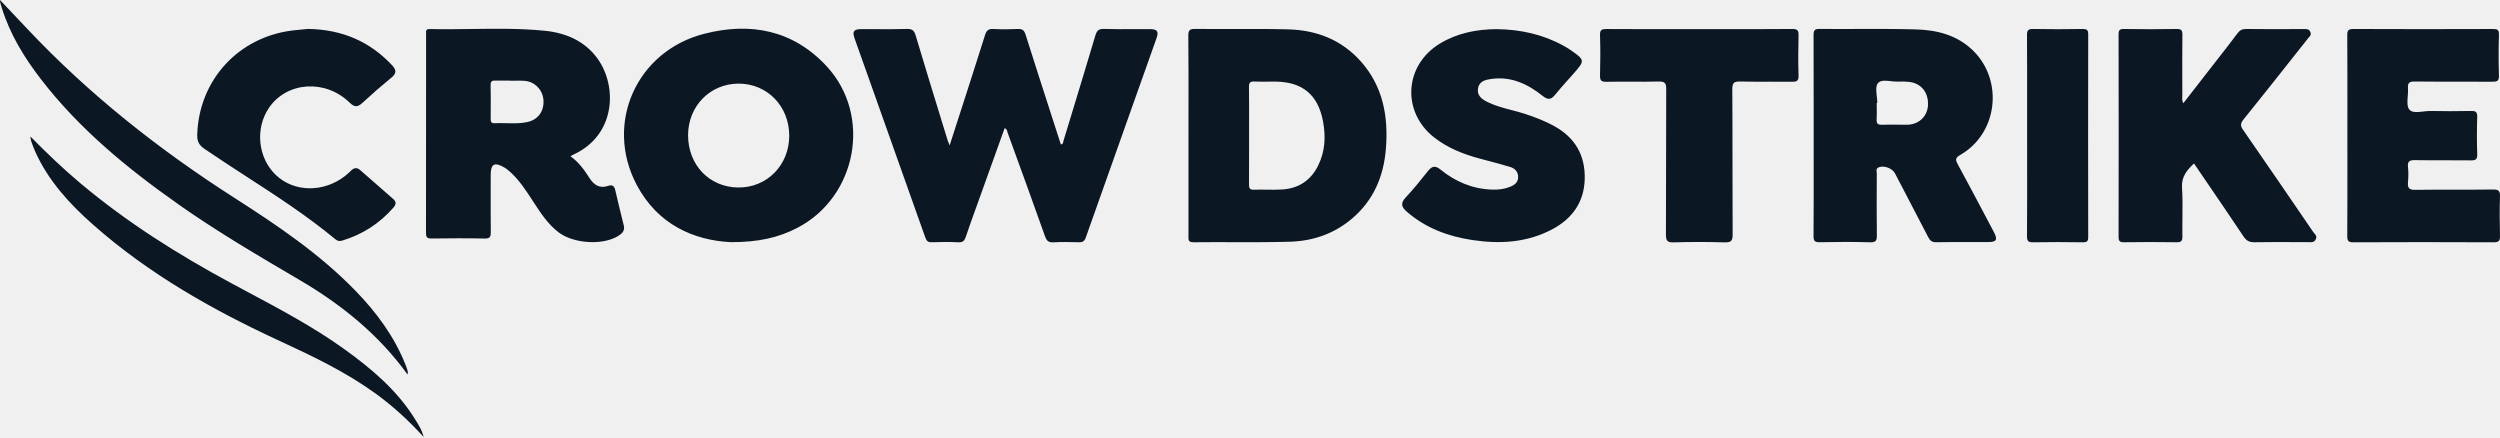
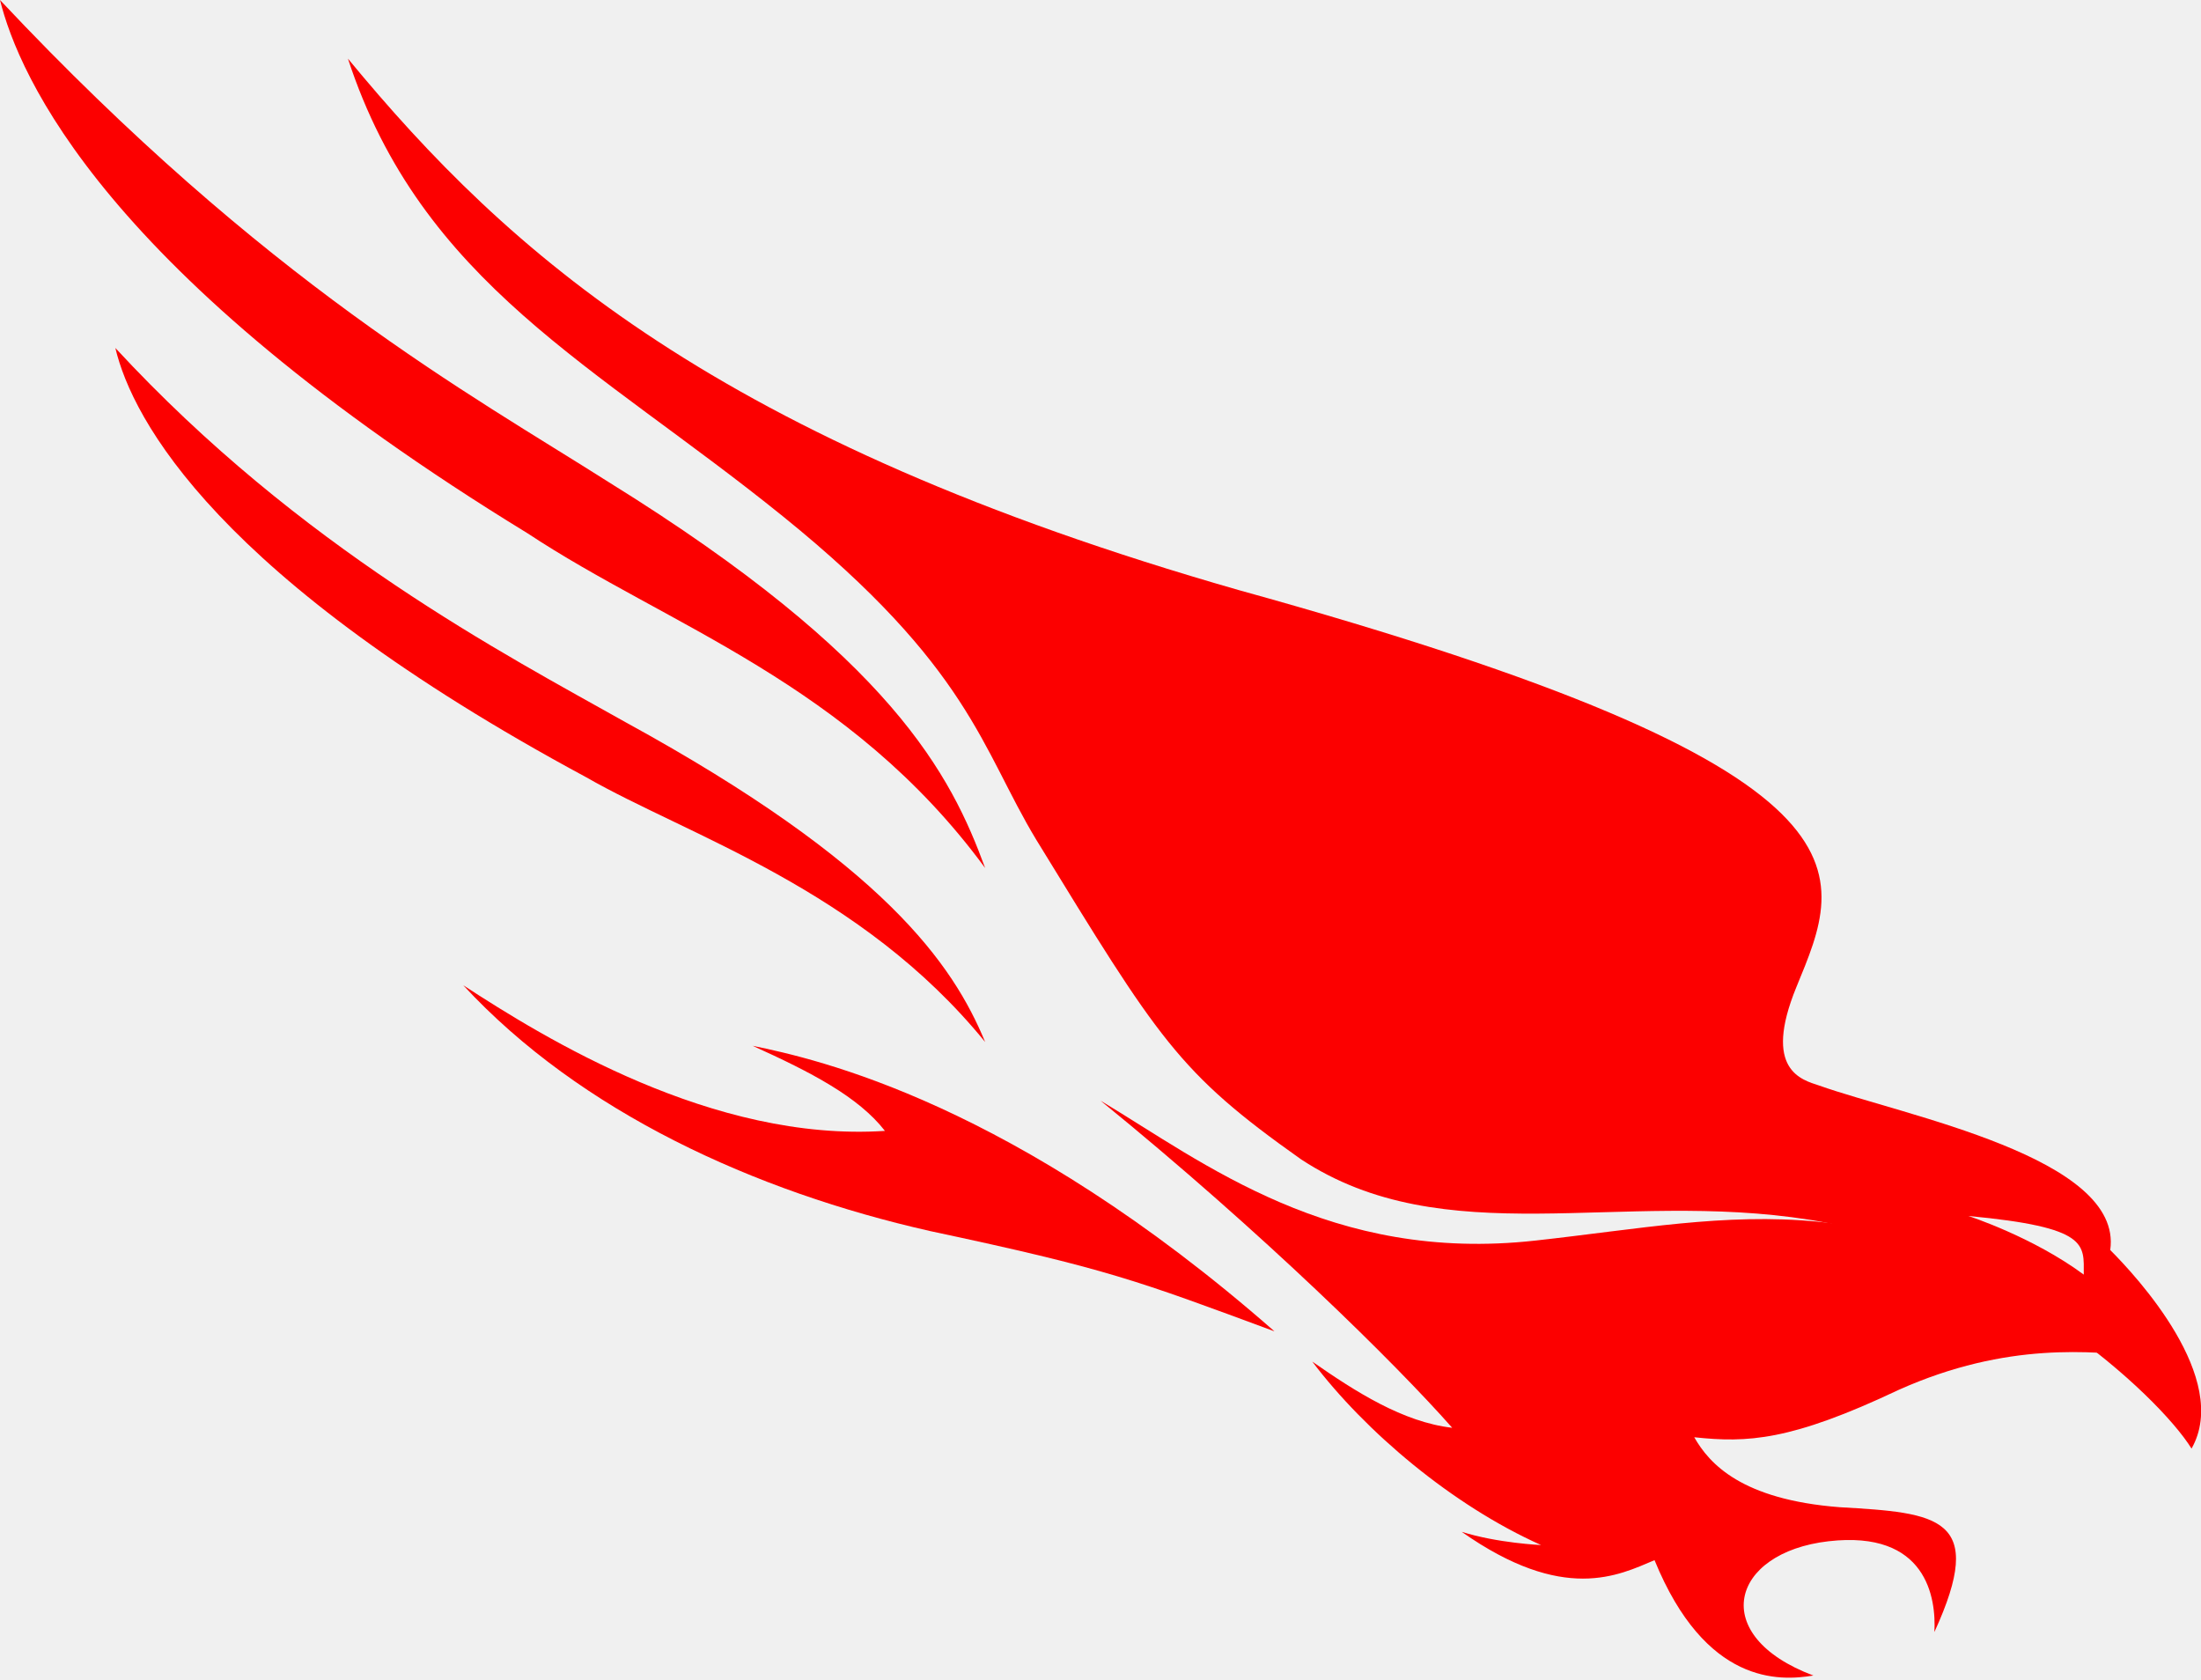
- <svg xmlns="http://www.w3.org/2000/svg" width="200" height="35" viewBox="0 0 200 35" fill="none">
-   <g clip-path="url(#clip0_1838_771)">
-     <path fill-rule="evenodd" clip-rule="evenodd" d="M23.963 22.396C20.659 20.459 17.355 18.519 14.223 16.314L14.225 16.311C10.162 13.451 6.344 10.314 3.287 6.351C1.945 4.612 0.803 2.755 0.146 0.637L0.117 0.543C0.085 0.44 0.053 0.337 0.024 0.232C0.015 0.2 0.013 0.166 0.009 0.111C0.007 0.082 0.004 0.045 0 0C0.353 0.373 0.695 0.735 1.032 1.091C1.418 1.499 1.796 1.899 2.174 2.298C7.112 7.542 12.717 11.968 18.776 15.843C22.211 18.041 25.593 20.325 28.452 23.275C30.131 25.005 31.544 26.918 32.439 29.177C32.508 29.345 32.569 29.519 32.617 29.692C32.63 29.741 32.624 29.794 32.616 29.859C32.612 29.89 32.608 29.925 32.605 29.963C30.294 26.757 27.313 24.363 23.963 22.396ZM56.317 2.708C50.925 4.099 48.346 9.862 50.925 14.768C52.608 17.972 55.514 19.231 58.481 19.373C60.697 19.373 62.29 19.009 63.801 18.221C68.556 15.742 69.776 9.24 66.136 5.304C63.447 2.398 60.033 1.749 56.317 2.708ZM59.062 15C56.747 14.981 55.036 13.19 55.046 10.799C55.056 8.478 56.817 6.69 59.094 6.69C61.385 6.69 63.142 8.5 63.139 10.86C63.137 13.214 61.358 15.02 59.062 15ZM49.219 15.203C49.144 14.879 48.978 14.757 48.653 14.869C47.975 15.105 47.516 14.796 47.167 14.254C46.75 13.605 46.311 12.978 45.637 12.502C45.671 12.483 45.7 12.465 45.726 12.449L45.727 12.449C45.783 12.416 45.827 12.389 45.871 12.368C49.251 10.828 49.412 6.934 47.814 4.704C46.786 3.272 45.269 2.63 43.588 2.462C41.645 2.266 39.696 2.293 37.746 2.319C36.628 2.334 35.509 2.349 34.392 2.323C34.068 2.314 34.075 2.483 34.084 2.666C34.085 2.695 34.087 2.725 34.087 2.754L34.087 5.399V5.405C34.087 9.814 34.087 14.223 34.079 18.631C34.079 18.968 34.157 19.085 34.514 19.08C35.936 19.061 37.358 19.053 38.779 19.083C39.218 19.092 39.267 18.917 39.264 18.553C39.252 17.44 39.254 16.327 39.255 15.213V15.212V15.212V15.211V15.211V15.211V15.21V15.21V15.21V15.209V15.209V15.208C39.256 14.803 39.257 14.397 39.257 13.99C39.257 13.117 39.552 12.946 40.33 13.388C40.538 13.507 40.726 13.671 40.901 13.834C41.568 14.46 42.062 15.214 42.556 15.972L42.636 16.094L42.715 16.214C43.276 17.072 43.836 17.929 44.669 18.573C45.859 19.495 48.224 19.651 49.466 18.87C49.776 18.675 50.007 18.453 49.902 18.036C49.666 17.094 49.439 16.15 49.219 15.206V15.203ZM42.165 9.769C41.62 9.884 41.07 9.87 40.52 9.856C40.2 9.848 39.881 9.84 39.562 9.857C39.313 9.869 39.252 9.745 39.254 9.528L39.257 9.137C39.261 8.357 39.266 7.578 39.249 6.8C39.242 6.48 39.394 6.436 39.654 6.446C39.921 6.455 40.187 6.452 40.453 6.45L40.453 6.45C40.572 6.449 40.69 6.449 40.809 6.449V6.461C40.929 6.461 41.05 6.458 41.17 6.456C41.435 6.451 41.699 6.445 41.963 6.466C42.787 6.529 43.427 7.198 43.478 8.013C43.534 8.915 43.036 9.586 42.165 9.769ZM91.981 2.329C91.575 2.327 91.168 2.329 90.761 2.331C89.948 2.336 89.136 2.34 88.324 2.314C87.892 2.299 87.746 2.451 87.629 2.838C87.004 4.943 86.364 7.043 85.725 9.142C85.51 9.847 85.295 10.552 85.081 11.256C85.074 11.281 85.068 11.307 85.063 11.334L85.063 11.334L85.063 11.334L85.063 11.334C85.043 11.437 85.022 11.541 84.869 11.559C84.636 10.836 84.403 10.114 84.17 9.393L84.166 9.382L84.163 9.371C83.453 7.173 82.743 4.976 82.048 2.775C81.936 2.419 81.787 2.299 81.419 2.319C80.77 2.35 80.116 2.353 79.469 2.319C79.076 2.299 78.92 2.429 78.801 2.809C78.068 5.142 77.316 7.469 76.546 9.851C76.355 10.442 76.163 11.036 75.97 11.634C75.935 11.543 75.906 11.47 75.882 11.409L75.882 11.409C75.846 11.321 75.82 11.257 75.8 11.191C75.629 10.633 75.457 10.076 75.286 9.519C74.602 7.293 73.918 5.066 73.252 2.834C73.133 2.436 72.977 2.304 72.552 2.316C71.74 2.339 70.926 2.336 70.113 2.333C69.707 2.331 69.3 2.329 68.894 2.331C68.302 2.331 68.167 2.514 68.365 3.07C68.917 4.623 69.469 6.175 70.021 7.727L70.021 7.728C71.359 11.489 72.697 15.25 74.028 19.013C74.126 19.291 74.25 19.389 74.541 19.379C75.251 19.359 75.966 19.345 76.673 19.384C77.037 19.403 77.161 19.25 77.264 18.947C77.514 18.197 77.783 17.453 78.052 16.709L78.132 16.488C78.628 15.102 79.127 13.716 79.625 12.33C79.874 11.637 80.123 10.944 80.372 10.251C80.536 10.315 80.563 10.43 80.588 10.536C80.596 10.568 80.603 10.598 80.614 10.627C81.617 13.382 82.619 16.136 83.6 18.898C83.73 19.259 83.876 19.408 84.276 19.386C84.945 19.347 85.618 19.362 86.287 19.381C86.587 19.391 86.748 19.325 86.86 19.011C88.07 15.586 89.286 12.163 90.503 8.74L90.512 8.714L90.521 8.688L90.53 8.662L90.54 8.637C91.199 6.78 91.859 4.923 92.518 3.065C92.716 2.509 92.582 2.331 91.984 2.329H91.981ZM98.644 2.319C100.119 2.314 101.594 2.31 103.068 2.35C105.323 2.408 107.316 3.182 108.854 4.899C110.654 6.912 111.081 9.35 110.869 11.929C110.691 14.096 109.893 16.004 108.192 17.463C106.745 18.702 105.033 19.288 103.166 19.339C101.642 19.381 100.118 19.378 98.593 19.374C97.558 19.371 96.523 19.369 95.487 19.381C95.068 19.385 95.072 19.192 95.076 18.942C95.077 18.916 95.078 18.889 95.078 18.861V10.833C95.078 10.141 95.079 9.449 95.079 8.756C95.082 6.793 95.085 4.829 95.065 2.867C95.06 2.401 95.19 2.308 95.634 2.313C96.637 2.324 97.641 2.321 98.644 2.319ZM102.561 15.159C103.883 15.084 104.854 14.44 105.45 13.251H105.447C106.013 12.117 106.07 10.919 105.84 9.701C105.445 7.588 104.205 6.556 102.058 6.529C101.838 6.527 101.617 6.529 101.396 6.531C101.049 6.535 100.701 6.538 100.355 6.522C100.001 6.505 99.913 6.634 99.918 6.969C99.931 7.919 99.929 8.869 99.927 9.819C99.926 10.164 99.926 10.51 99.926 10.855C99.926 11.209 99.926 11.562 99.927 11.915V11.917C99.928 12.859 99.93 13.801 99.921 14.742C99.918 15.033 99.957 15.189 100.309 15.177C100.649 15.164 100.988 15.169 101.328 15.173C101.739 15.178 102.15 15.184 102.561 15.159ZM156.836 12.385C156.417 12.627 156.419 12.771 156.626 13.151L156.624 13.149C157.388 14.55 158.133 15.96 158.879 17.37L158.882 17.376L158.885 17.382L158.888 17.388C159.094 17.777 159.299 18.167 159.506 18.556C159.833 19.176 159.73 19.366 159.049 19.366C158.571 19.368 158.093 19.367 157.615 19.366C156.711 19.364 155.807 19.362 154.904 19.378C154.56 19.383 154.404 19.254 154.257 18.971C153.545 17.587 152.822 16.207 152.1 14.829C151.931 14.506 151.762 14.184 151.593 13.861C151.376 13.449 150.685 13.207 150.278 13.395C150.095 13.48 150.114 13.623 150.133 13.758C150.138 13.798 150.143 13.837 150.143 13.874L150.142 14.226C150.135 15.752 150.128 17.277 150.148 18.802C150.156 19.222 150.1 19.398 149.604 19.383C148.265 19.341 146.92 19.351 145.581 19.378C145.183 19.386 145.081 19.278 145.083 18.88C145.098 16.86 145.096 14.815 145.094 12.8V12.799V12.797V12.796V12.795V12.793V12.792V12.791V12.784V12.774V12.764V12.754V12.745V12.735V12.725V12.716V12.706C145.093 12.064 145.093 11.424 145.093 10.79C145.093 10.127 145.093 9.463 145.094 8.8V8.8V8.799C145.095 6.807 145.096 4.814 145.085 2.821C145.083 2.44 145.159 2.308 145.573 2.313C146.568 2.323 147.562 2.32 148.557 2.317C150.123 2.313 151.689 2.309 153.254 2.352C154.962 2.398 156.592 2.803 157.871 4.072C160.303 6.49 159.798 10.68 156.836 12.385ZM152.505 9.979C153.474 9.992 154.191 9.345 154.24 8.408H154.238C154.291 7.398 153.686 6.651 152.72 6.551C152.439 6.522 152.152 6.515 151.869 6.529C151.685 6.54 151.482 6.516 151.28 6.493C150.864 6.446 150.454 6.399 150.239 6.649C150.051 6.865 150.096 7.281 150.142 7.697C150.162 7.881 150.183 8.066 150.183 8.232H150.136C150.136 8.37 150.138 8.507 150.14 8.645V8.646C150.144 8.955 150.148 9.265 150.131 9.572C150.114 9.899 150.241 9.989 150.553 9.979C151.15 9.964 151.745 9.971 152.341 9.978L152.505 9.979ZM179.445 10.388C179.22 10.066 179.227 9.873 179.479 9.561C181.039 7.627 182.58 5.677 184.121 3.727L184.629 3.083C184.652 3.055 184.677 3.027 184.702 3L184.702 3L184.703 3L184.703 2.999C184.808 2.885 184.917 2.767 184.827 2.558C184.72 2.316 184.537 2.321 184.346 2.325C184.319 2.326 184.293 2.327 184.266 2.327C183.859 2.327 183.453 2.327 183.046 2.328L183.046 2.328C181.928 2.33 180.81 2.332 179.693 2.319C179.371 2.314 179.176 2.424 178.991 2.676C178.545 3.276 178.085 3.865 177.625 4.455L177.624 4.455L177.617 4.465C177.468 4.656 177.319 4.846 177.171 5.037C176.343 6.101 175.516 7.165 174.667 8.256C174.559 8.063 174.57 7.898 174.581 7.742C174.584 7.697 174.587 7.653 174.587 7.609L174.584 6.918V6.918V6.918V6.918V6.918V6.917V6.917V6.917C174.58 5.545 174.575 4.173 174.591 2.802C174.596 2.441 174.521 2.312 174.128 2.319C172.725 2.344 171.322 2.341 169.921 2.319C169.577 2.314 169.485 2.412 169.487 2.754C169.497 8.151 169.497 13.546 169.487 18.943C169.487 19.282 169.57 19.384 169.919 19.38C171.322 19.36 172.725 19.358 174.125 19.38C174.513 19.387 174.599 19.265 174.591 18.899C174.583 18.403 174.589 17.906 174.594 17.41V17.408V17.408V17.408V17.408V17.408V17.408V17.408V17.407C174.603 16.605 174.612 15.803 174.562 15.005C174.509 14.136 174.943 13.621 175.519 13.077C175.854 13.569 176.188 14.059 176.522 14.547L176.528 14.556L176.531 14.561C177.528 16.021 178.517 17.469 179.491 18.928C179.723 19.275 179.972 19.387 180.374 19.38C181.341 19.363 182.309 19.366 183.276 19.368C183.731 19.369 184.186 19.37 184.642 19.37C184.678 19.37 184.715 19.372 184.752 19.373C184.949 19.383 185.145 19.392 185.264 19.133C185.365 18.911 185.252 18.785 185.144 18.664C185.111 18.628 185.08 18.592 185.054 18.555C183.192 15.827 181.328 13.101 179.445 10.386V10.388ZM121.995 9.109C122.806 9.375 123.599 9.68 124.345 10.088L124.338 10.09C126.009 11.003 126.827 12.43 126.778 14.321C126.729 16.205 125.753 17.525 124.121 18.374C122.115 19.418 119.968 19.533 117.774 19.201C115.835 18.908 114.056 18.245 112.548 16.939C112.104 16.556 112.028 16.253 112.458 15.795C113.08 15.129 113.658 14.419 114.222 13.701C114.551 13.282 114.81 13.213 115.259 13.579C116.452 14.55 117.823 15.119 119.382 15.17C119.875 15.187 120.356 15.129 120.815 14.941C121.173 14.794 121.459 14.585 121.451 14.148C121.444 13.718 121.176 13.467 120.81 13.355C120.228 13.177 119.64 13.021 119.052 12.866L119.051 12.866C118.817 12.804 118.584 12.742 118.35 12.679C117.05 12.328 115.81 11.837 114.739 11C112.111 8.948 112.338 5.213 115.193 3.485C116.589 2.641 118.126 2.343 119.736 2.331C121.612 2.356 123.398 2.736 125.055 3.644C125.27 3.761 125.48 3.885 125.677 4.024C126.788 4.798 126.792 4.854 125.926 5.842C125.77 6.02 125.612 6.196 125.454 6.372L125.454 6.372C125.098 6.77 124.741 7.168 124.406 7.584C124.077 7.992 123.825 8.002 123.408 7.67C122.22 6.721 120.9 6.096 119.316 6.313C118.843 6.377 118.35 6.494 118.245 7.043C118.128 7.65 118.558 7.948 119.043 8.182C119.644 8.472 120.283 8.639 120.922 8.805C121.282 8.899 121.642 8.993 121.995 9.109ZM199.998 15.736C200.013 15.295 199.915 15.153 199.442 15.161C198.425 15.175 197.409 15.174 196.392 15.173C195.336 15.172 194.28 15.171 193.225 15.187C192.729 15.195 192.598 15.043 192.639 14.58C192.676 14.177 192.683 13.765 192.639 13.365C192.585 12.879 192.788 12.803 193.22 12.811C193.995 12.825 194.771 12.823 195.546 12.822C196.254 12.821 196.961 12.82 197.668 12.83C198.051 12.835 198.192 12.755 198.178 12.34C198.144 11.347 198.144 10.351 198.178 9.361C198.192 8.936 198.036 8.868 197.663 8.878C196.587 8.9 195.508 8.9 194.432 8.878C194.256 8.875 194.06 8.898 193.864 8.921C193.413 8.974 192.961 9.027 192.746 8.765C192.555 8.532 192.587 8.124 192.619 7.706C192.637 7.485 192.654 7.261 192.639 7.06C192.607 6.638 192.737 6.516 193.168 6.521C194.326 6.534 195.484 6.533 196.643 6.533C197.557 6.532 198.472 6.531 199.385 6.538C199.751 6.54 199.927 6.491 199.915 6.055C199.881 4.961 199.883 3.863 199.915 2.77C199.927 2.363 199.771 2.321 199.425 2.321C195.706 2.334 191.988 2.336 188.271 2.319C187.862 2.319 187.779 2.439 187.781 2.822C187.794 4.881 187.793 6.941 187.792 9.001C187.791 9.618 187.791 10.235 187.791 10.851C187.791 11.469 187.791 12.085 187.792 12.703C187.793 14.762 187.794 16.822 187.781 18.881C187.779 19.269 187.866 19.387 188.274 19.384C192.012 19.367 195.75 19.365 199.488 19.384C199.942 19.387 200.01 19.235 199.998 18.835C199.971 17.8 199.966 16.766 199.998 15.734V15.736ZM143.389 2.319C143.796 2.314 143.891 2.434 143.882 2.822L143.884 2.824C143.855 3.898 143.85 4.974 143.884 6.047C143.896 6.47 143.75 6.545 143.369 6.54C142.77 6.532 142.17 6.534 141.57 6.536C140.788 6.539 140.005 6.541 139.224 6.521C138.726 6.509 138.582 6.623 138.584 7.143C138.598 9.128 138.598 11.111 138.599 13.095C138.599 14.985 138.599 16.874 138.611 18.765C138.614 19.279 138.477 19.401 137.977 19.389C136.615 19.35 135.254 19.348 133.892 19.389C133.363 19.406 133.273 19.235 133.275 18.747C133.286 16.752 133.287 14.757 133.287 12.762C133.287 10.883 133.288 9.005 133.297 7.126C133.297 6.662 133.197 6.509 132.704 6.521C131.957 6.54 131.209 6.538 130.461 6.535C129.806 6.533 129.151 6.53 128.498 6.543C128.085 6.55 127.993 6.418 128.002 6.03C128.032 4.957 128.036 3.881 128.002 2.807C127.99 2.385 128.139 2.322 128.515 2.322C130.374 2.333 132.233 2.331 134.092 2.33C134.712 2.329 135.332 2.329 135.952 2.329C136.571 2.329 137.191 2.33 137.811 2.33C139.67 2.332 141.529 2.334 143.389 2.319ZM16.337 11.895C17.439 12.648 18.56 13.373 19.68 14.1C22.133 15.689 24.585 17.278 26.841 19.149C27.029 19.305 27.203 19.3 27.403 19.239C29.015 18.751 30.372 17.87 31.48 16.601C31.687 16.362 31.719 16.148 31.463 15.923C31.086 15.594 30.71 15.264 30.333 14.934L30.333 14.934L30.332 14.933C29.824 14.488 29.317 14.043 28.808 13.6C28.571 13.393 28.332 13.412 28.105 13.63L28.073 13.661C27.922 13.804 27.771 13.949 27.608 14.076C25.887 15.418 23.535 15.389 22.081 14.012C20.629 12.641 20.388 10.274 21.525 8.615C22.957 6.529 26.029 6.317 27.971 8.21C28.398 8.625 28.637 8.559 29.015 8.21C29.76 7.522 30.526 6.854 31.311 6.212C31.729 5.87 31.724 5.602 31.367 5.221C29.596 3.333 27.422 2.369 24.658 2.313C24.594 2.319 24.521 2.325 24.442 2.332L24.442 2.332C24.163 2.357 23.801 2.389 23.44 2.432C19.065 2.952 15.898 6.422 15.779 10.794C15.764 11.287 15.913 11.602 16.337 11.892V11.895ZM166.622 2.319C165.302 2.339 163.98 2.344 162.658 2.319C162.257 2.312 162.157 2.422 162.16 2.817C162.173 4.878 162.172 6.938 162.17 8.998V8.998C162.17 9.616 162.17 10.234 162.17 10.852C162.17 11.521 162.17 12.191 162.171 12.86C162.173 14.869 162.174 16.877 162.16 18.887C162.157 19.284 162.26 19.392 162.658 19.384C163.978 19.358 165.3 19.363 166.622 19.384C166.969 19.389 167.057 19.292 167.057 18.948C167.047 13.55 167.047 8.153 167.057 2.756C167.057 2.412 166.967 2.317 166.62 2.322L166.622 2.319ZM19.884 23.395C22.498 24.79 25.113 26.184 27.526 27.917L27.528 27.919C29.731 29.5 31.791 31.235 33.233 33.582C33.256 33.62 33.28 33.658 33.303 33.696C33.522 34.046 33.747 34.409 33.901 34.966C32.65 33.599 31.413 32.472 30.049 31.484C27.672 29.764 25.044 28.507 22.395 27.285C17.019 24.803 11.895 21.91 7.438 17.966C5.561 16.307 3.875 14.47 2.826 12.147C2.702 11.871 2.599 11.586 2.497 11.301C2.476 11.246 2.468 11.187 2.455 11.094C2.448 11.045 2.44 10.986 2.428 10.915C3.76 12.267 5.049 13.499 6.415 14.646C10.156 17.788 14.264 20.375 18.559 22.685C19 22.923 19.442 23.159 19.884 23.395Z" fill="#0C1724" />
+ <svg xmlns="http://www.w3.org/2000/svg" version="1.1" id="Layer_1" x="0px" y="0px" viewBox="0 0 116.4 88.8" style="enable-background:new 0 0 116.4 88.8;" xml:space="preserve">
+   <style type="text/css">
+   .st0{fill-rule:evenodd;clip-rule:evenodd;fill:#FC0000;}
+  </style>
+   <g id="Page-1">
+     <g id="Home-v4.1" transform="translate(-26, -22)">
+       <g id="CS-Logo" transform="translate(26, 22)">
+         <path id="Fill-110" class="st0" d="M113.3,71.7c-2.6-0.2-7.1-0.8-12.9,1.8c-5.7,2.7-8,2.8-10.8,2.5c0.8,1.4,2.5,3.3,7.7,3.7     c5.2,0.3,7.8,0.5,5,6.6c0.1-1.8-0.4-5.4-5.6-4.8s-6.4,5-0.8,7.1c-1.8,0.3-5.7,0.5-8.4-6.1c-1.9,0.8-4.8,2.3-10.2-1.5     c1.9,0.6,4.2,0.7,4.2,0.7c-4.7-2.1-9.3-6-12.1-9.7c2.3,1.6,4.8,3.2,7.4,3.5c-3-3.4-10-10.3-18.6-17.3c5.5,3.3,12.2,8.6,23,7.4     C92.1,64.4,99.4,62.1,113.3,71.7">
+     </path>
+         <path id="Fill-112" class="st0" d="M67.4,70.4c-7.3-2.7-8.8-3.3-18.2-5.3c-9.3-2.1-18.5-6.3-24.7-13c4.3,2.8,13.2,8.3,22.3,7.7     c-1.4-1.8-3.9-3.1-7-4.5C43.2,56,53.6,58.3,67.4,70.4">
+     </path>
+         <path id="Fill-118" class="st0" d="M104.1,64.3c6.4,0.6,6.1,1.5,6.1,3.1C107.5,65.4,104.1,64.3,104.1,64.3 M65.5,31.2     C37.9,23.3,26.9,13.4,18.4,3.1c3.9,11.9,13.1,16.2,23,24.2s10.5,12.3,13.4,17.1c6.5,10.6,7.5,12.3,14,16.9     c7.6,5,16.8,1.6,26.9,3.2s18.4,9.2,20.2,12.1c2.1-3.7-2.9-9.1-4.3-10.5c0.7-4.9-10.9-7.1-15.4-8.7c-0.9-0.3-3-0.8-1.2-5.2     C97.5,46.1,100.2,40.8,65.5,31.2">
+     </path>
+         <path id="Fill-114" class="st0" d="M52.1,45.9c-1.8-4.9-4.9-11.1-19.9-20.4C24.8,20.8,14.1,15,0,0c1,4,5.5,14.5,27.9,28.2     C35.3,33.1,44.9,36.1,52.1,45.9">
+     </path>
+         <path id="Fill-116" class="st0" d="M52.1,55.1c-1.7-4.1-5.3-9.4-19-16.9c-6.4-3.6-17.2-9.2-27-19.8C7,22.2,11.5,30.6,31,41.1     C36.4,44.2,45.5,47,52.1,55.1">
+     </path>
+       </g>
+     </g>
  </g>
-   <defs>
-     <clipPath id="clip0_1838_771">
-       <rect width="200" height="35" fill="white" />
-     </clipPath>
-   </defs>
</svg>
